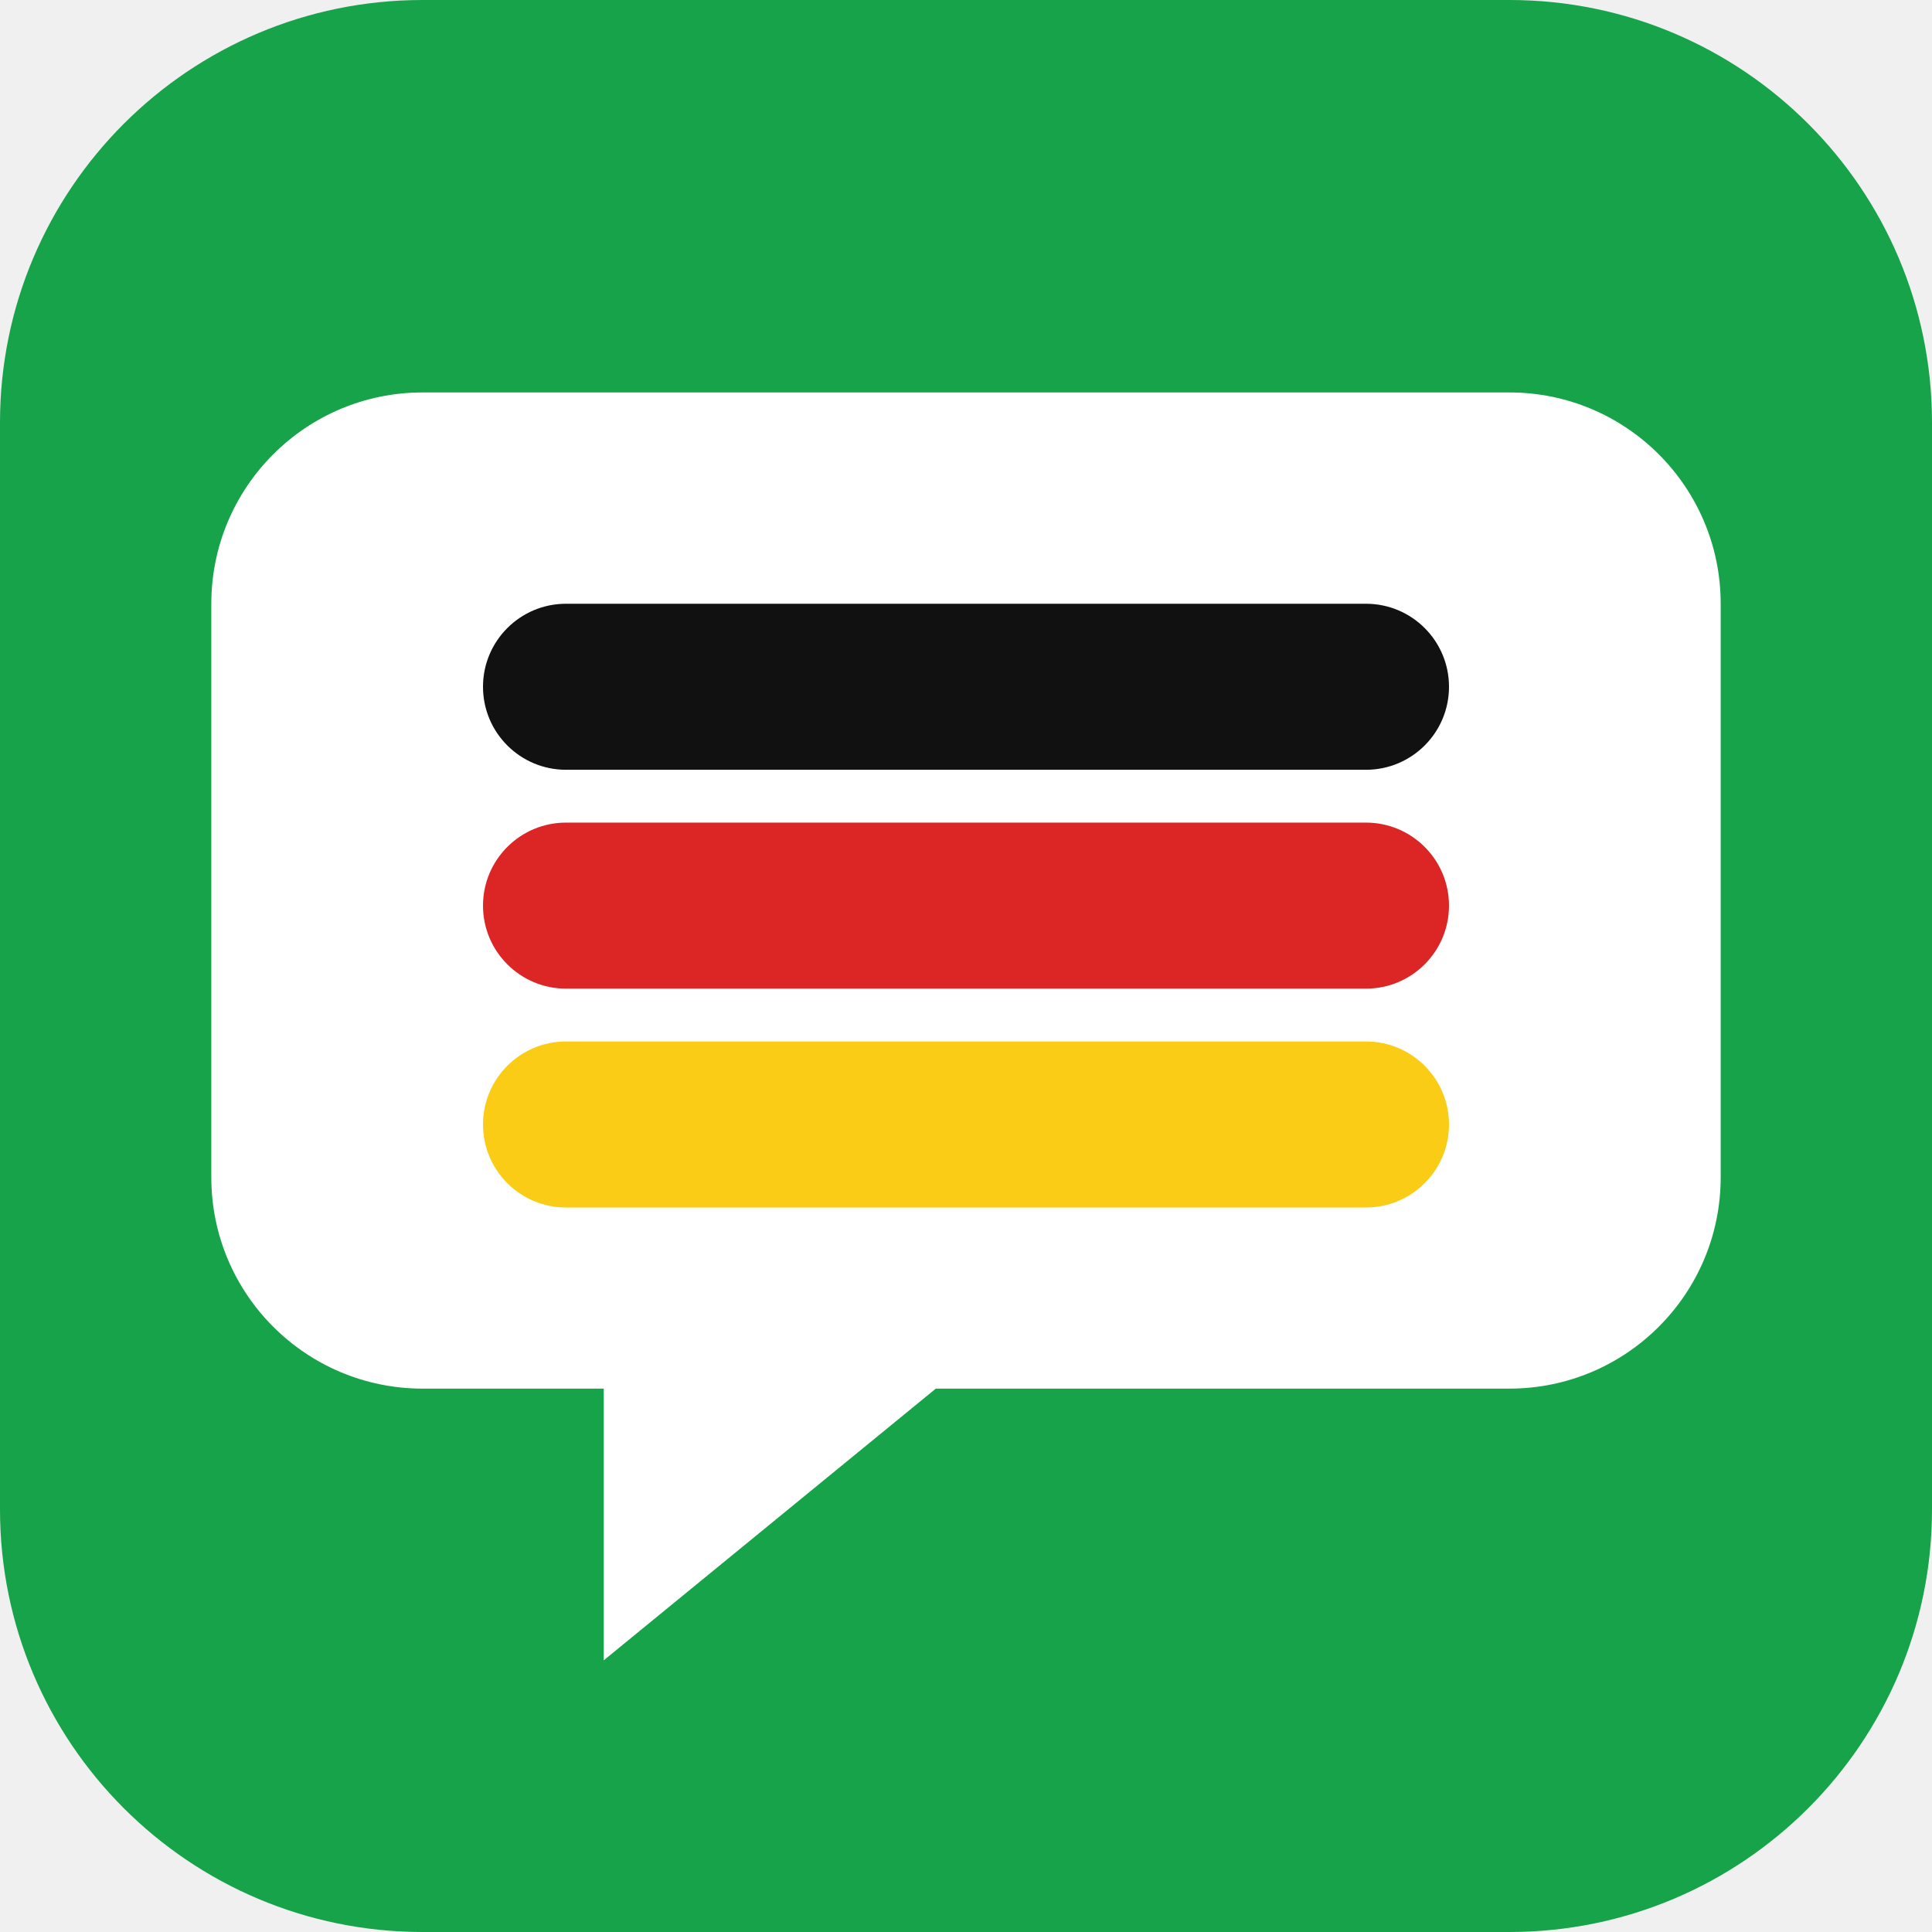
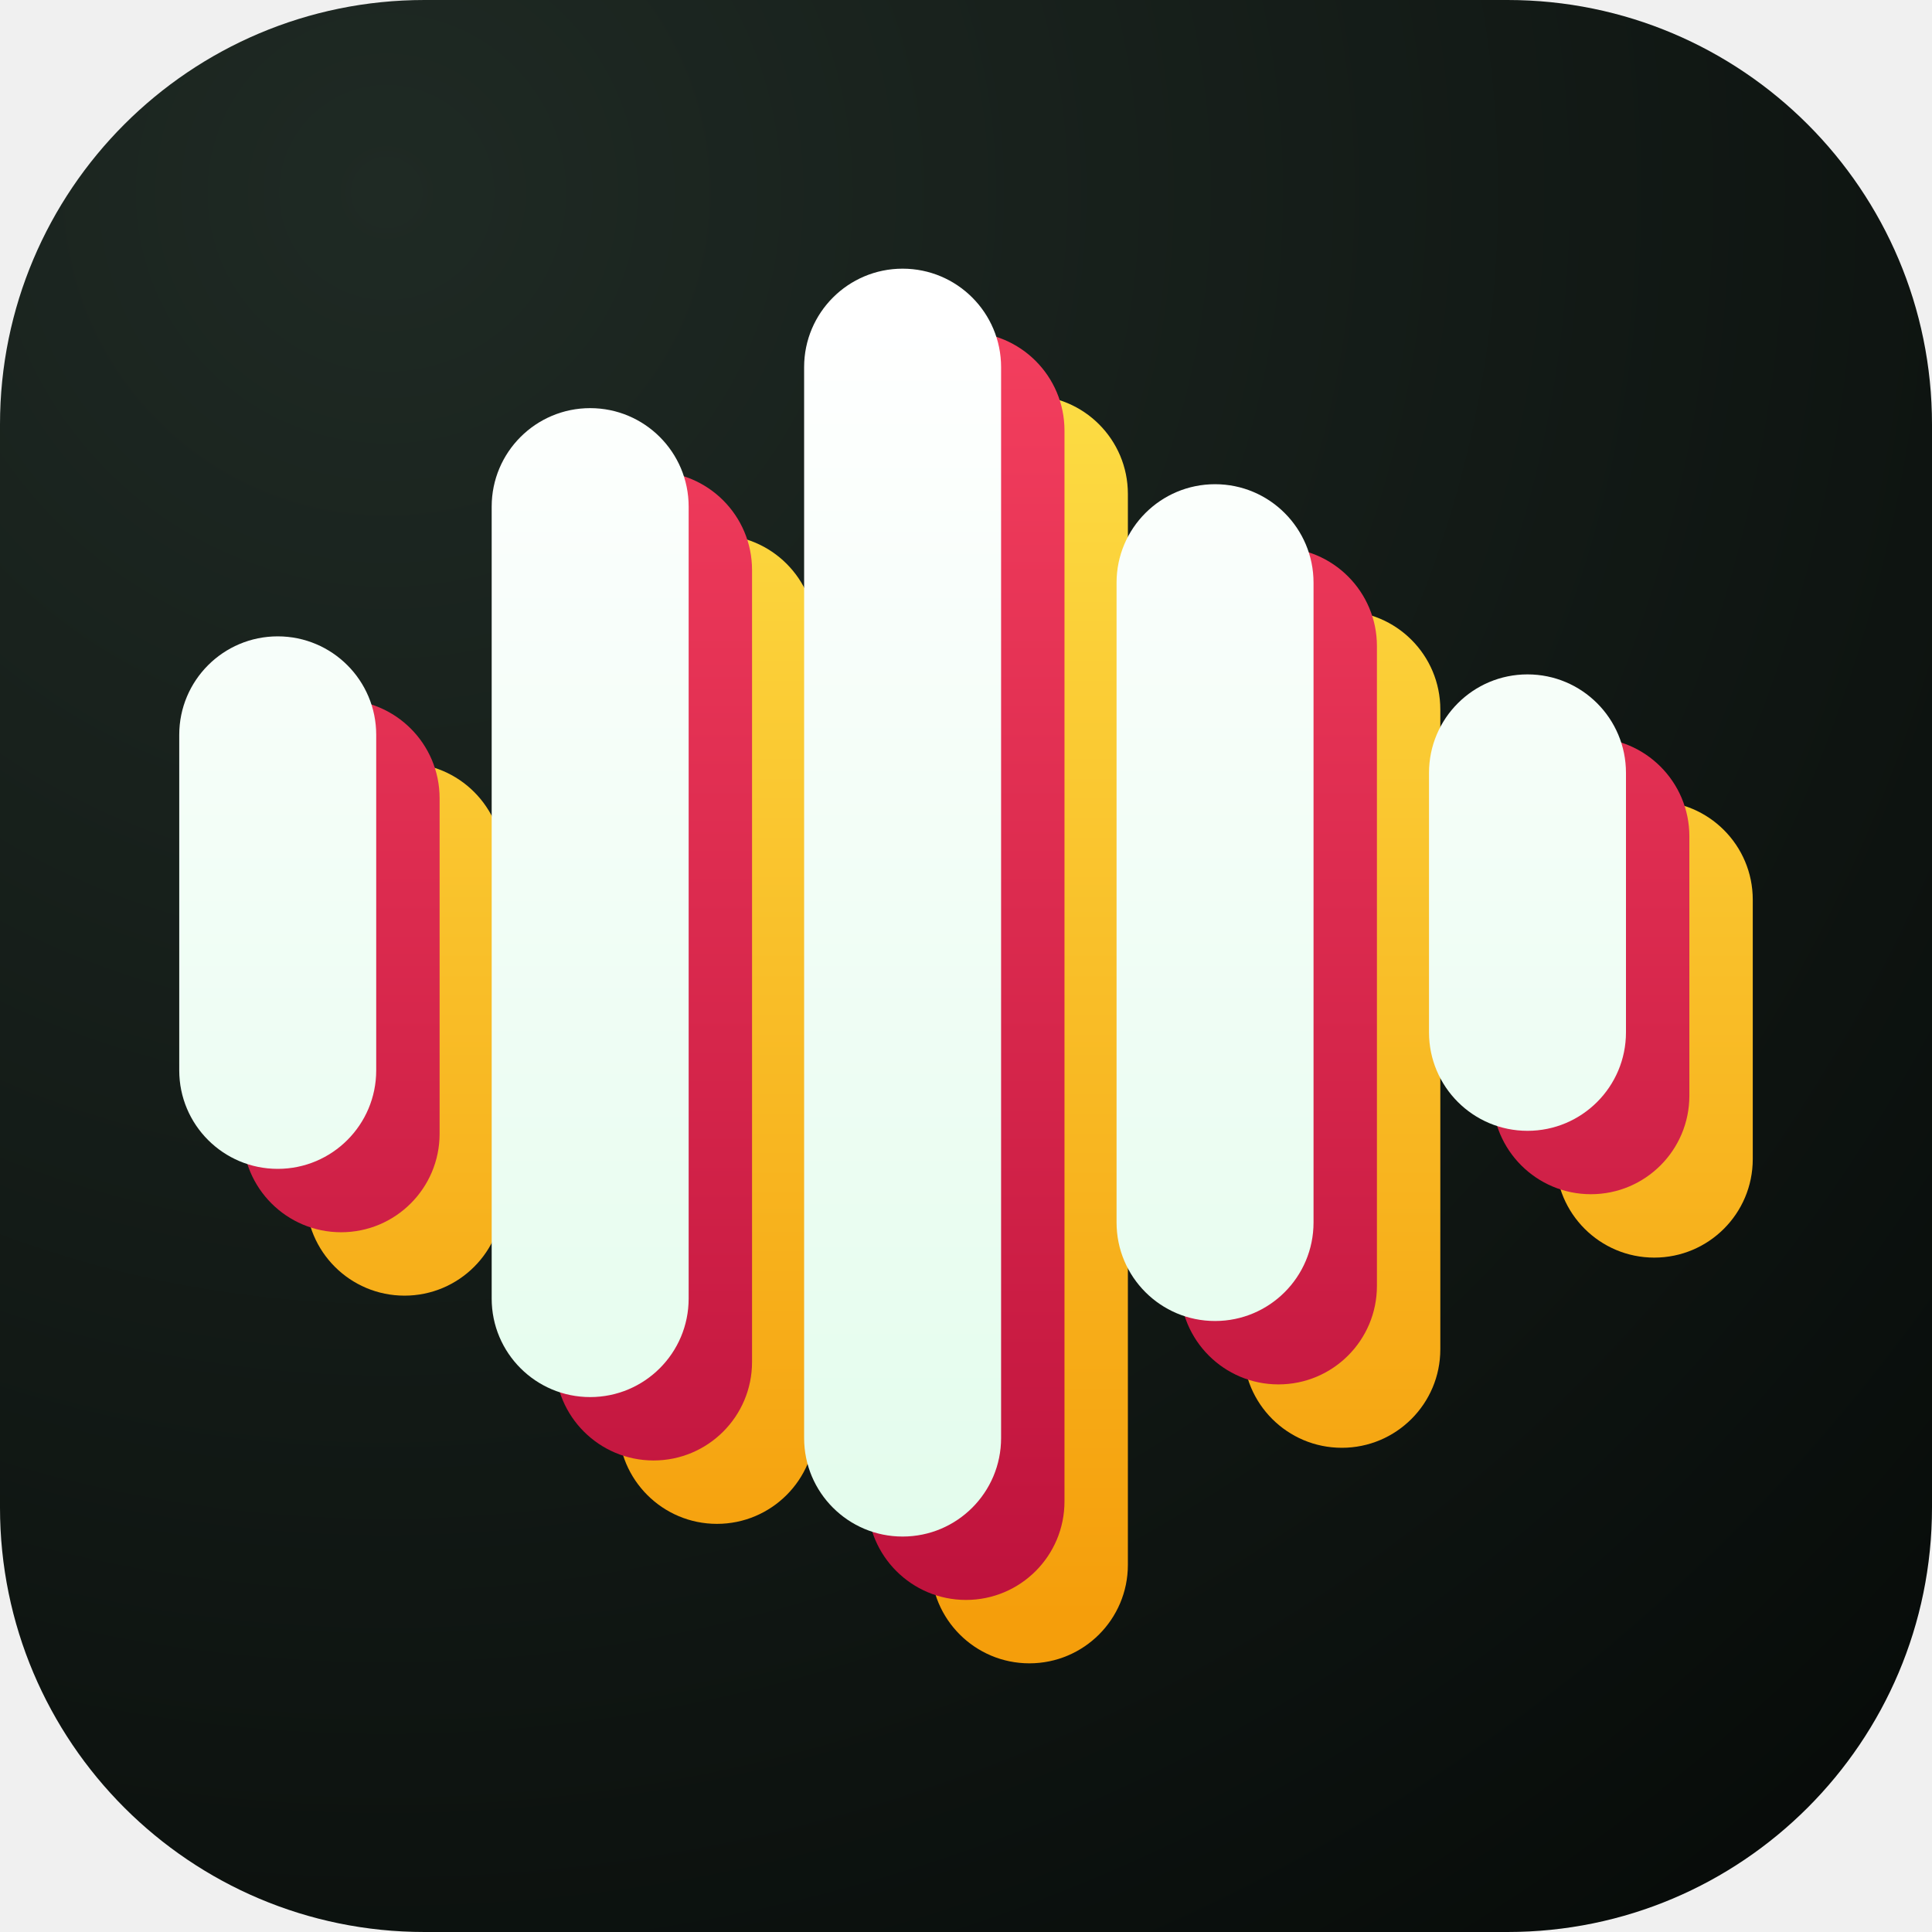
- <svg xmlns="http://www.w3.org/2000/svg" viewBox="0 0 64 64">
-   <rect width="64" height="64" rx="14" fill="#16a34a" />
-   <path d="M14 13h36a7 7 0 0 1 7 7v19a7 7 0 0 1-7 7H31l-11 9v-9h-6a7 7 0 0 1-7-7V20a7 7 0 0 1 7-7z" fill="#fff" />
-   <rect x="16" y="20" width="32" height="5.5" rx="2.75" fill="#111" />
-   <rect x="16" y="27.25" width="32" height="5.5" rx="2.75" fill="#dc2626" />
-   <rect x="16" y="34.5" width="32" height="5.5" rx="2.75" fill="#facc15" />
+ <svg xmlns="http://www.w3.org/2000/svg" width="1024" height="1024" viewBox="0 0 1024 1024">
+   <defs>
+     <radialGradient id="bg" gradientUnits="userSpaceOnUse" cx="205" cy="102" r="1178">
+       <stop offset="0" stop-color="#1f2a24" />
+       <stop offset="1" stop-color="#070b09" />
+     </radialGradient>
+     <linearGradient id="white" gradientUnits="userSpaceOnUse" x1="0" y1="225" x2="0" y2="799">
+       <stop offset="0" stop-color="#ffffff" />
+       <stop offset="1" stop-color="#e1fceb" />
+     </linearGradient>
+     <linearGradient id="red" gradientUnits="userSpaceOnUse" x1="0" y1="225" x2="0" y2="799">
+       <stop offset="0" stop-color="#f43f5e" />
+       <stop offset="1" stop-color="#be123c" />
+     </linearGradient>
+     <linearGradient id="gold" gradientUnits="userSpaceOnUse" x1="0" y1="225" x2="0" y2="799">
+       <stop offset="0" stop-color="#fde047" />
+       <stop offset="1" stop-color="#f59e0b" />
+     </linearGradient>
+   </defs>
+   <rect width="1024" height="1024" rx="225" fill="url(#bg)" />
+   <g transform="translate(512 512) scale(1.2) translate(-512 -512)">
+     <rect x="220.5" y="422.4" width="87" height="235.2" rx="43.5" fill="url(#gold)" />
+     <rect x="358.5" y="321.6" width="87" height="436.8" rx="43.5" fill="url(#gold)" />
+     <rect x="496.5" y="260" width="87" height="560" rx="43.5" fill="url(#gold)" />
+     <rect x="634.5" y="355.2" width="87" height="369.6" rx="43.5" fill="url(#gold)" />
+     <rect x="772.5" y="439.2" width="87" height="201.6" rx="43.5" fill="url(#gold)" />
+     <rect x="192.5" y="394.4" width="87" height="235.2" rx="43.5" fill="url(#red)" />
+     <rect x="330.5" y="293.6" width="87" height="436.8" rx="43.5" fill="url(#red)" />
+     <rect x="468.5" y="232" width="87" height="560" rx="43.5" fill="url(#red)" />
+     <rect x="606.5" y="327.2" width="87" height="369.6" rx="43.5" fill="url(#red)" />
+     <rect x="744.5" y="411.2" width="87" height="201.6" rx="43.5" fill="url(#red)" />
+     <rect x="164.5" y="366.4" width="87" height="235.2" rx="43.5" fill="url(#white)" />
+     <rect x="302.5" y="265.6" width="87" height="436.8" rx="43.5" fill="url(#white)" />
+     <rect x="440.5" y="204" width="87" height="560" rx="43.5" fill="url(#white)" />
+     <rect x="578.5" y="299.2" width="87" height="369.6" rx="43.5" fill="url(#white)" />
+     <rect x="716.5" y="383.2" width="87" height="201.6" rx="43.5" fill="url(#white)" />
+   </g>
</svg>
